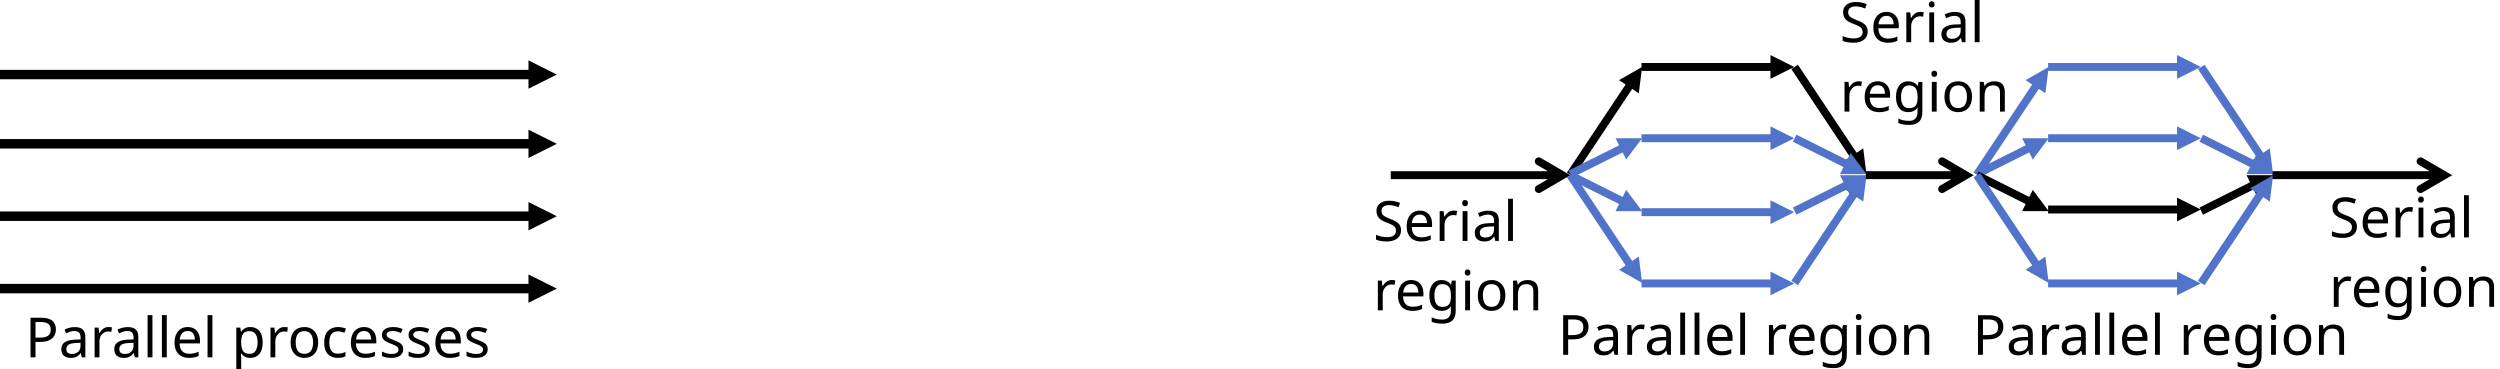
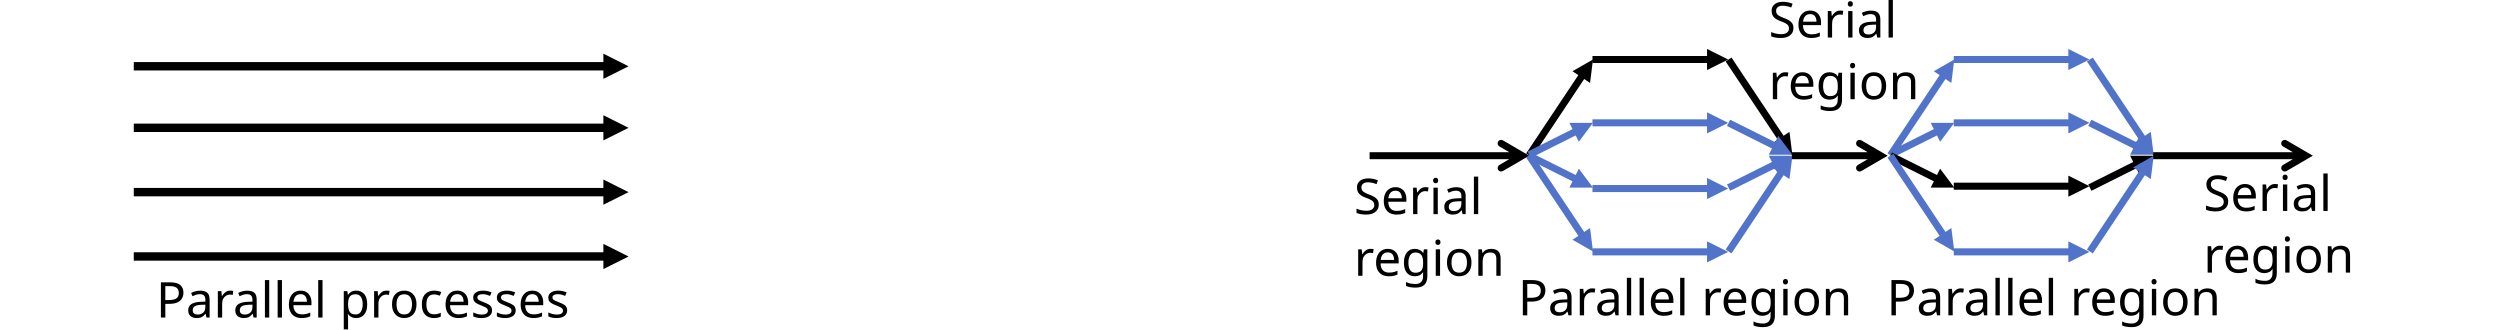
- <svg xmlns="http://www.w3.org/2000/svg" viewBox="0 0 1244.075 183.577" height="183.577" width="1244.075" xml:space="preserve" id="svg2" version="1.1">
+ <svg xmlns="http://www.w3.org/2000/svg" viewBox="0 0 1400 184.468" height="184.468" width="1400" xml:space="preserve" id="svg2" version="1.1">
  <defs id="defs6">
    <clipPath id="clipPath18" clipPathUnits="userSpaceOnUse">
      <path style="clip-rule:evenodd" id="path16" d="M 0,1.2207e-4 H 720 V 450 H 0 Z" />
    </clipPath>
    <clipPath id="clipPath28" clipPathUnits="userSpaceOnUse">
      <path style="clip-rule:evenodd" id="path26" d="M 1.0729e-5,0 H 720 V 450 H 1.0729e-5 Z" />
    </clipPath>
    <clipPath clipPathUnits="userSpaceOnUse" id="clipPath18-5">
      <path d="M 0,1.2207e-4 H 720 V 450 H 0 Z" id="path16-0" style="clip-rule:evenodd" />
    </clipPath>
    <clipPath clipPathUnits="userSpaceOnUse" id="clipPath28-8">
      <path d="M 1.0729e-5,0 H 720 V 450 H 1.0729e-5 Z" id="path26-5" style="clip-rule:evenodd" />
    </clipPath>
    <clipPath clipPathUnits="userSpaceOnUse" id="clipPath40">
      <path d="M 1.0729e-5,0 H 720 V 450 H 1.0729e-5 Z" id="path38-3" style="clip-rule:evenodd" />
    </clipPath>
    <clipPath clipPathUnits="userSpaceOnUse" id="clipPath80">
      <path d="M 1.0729e-5,0 H 720 V 450 H 1.0729e-5 Z" id="path78" style="clip-rule:evenodd" />
    </clipPath>
    <clipPath clipPathUnits="userSpaceOnUse" id="clipPath92">
      <path d="M 1.0729e-5,0 H 720 V 450 H 1.0729e-5 Z" id="path90" style="clip-rule:evenodd" />
    </clipPath>
    <clipPath clipPathUnits="userSpaceOnUse" id="clipPath104">
      <path d="M 1.0729e-5,0 H 720 V 450 H 1.0729e-5 Z" id="path102" style="clip-rule:evenodd" />
    </clipPath>
    <clipPath clipPathUnits="userSpaceOnUse" id="clipPath116">
      <path d="M 1.0729e-5,0 H 720 V 450 H 1.0729e-5 Z" id="path114" style="clip-rule:evenodd" />
    </clipPath>
    <clipPath clipPathUnits="userSpaceOnUse" id="clipPath154">
      <path d="M 1.0729e-5,0 H 720 V 450 H 1.0729e-5 Z" id="path152" style="clip-rule:evenodd" />
    </clipPath>
    <clipPath clipPathUnits="userSpaceOnUse" id="clipPath166">
      <path d="M 1.0729e-5,0 H 720 V 450 H 1.0729e-5 Z" id="path164" style="clip-rule:evenodd" />
    </clipPath>
    <clipPath clipPathUnits="userSpaceOnUse" id="clipPath28-8-7">
      <path d="M 1.0729e-5,0 H 720 V 450 H 1.0729e-5 Z" id="path26-5-4" style="clip-rule:evenodd" />
    </clipPath>
  </defs>
-   <g transform="matrix(1.333333,0,0,-1.333333,-272.9596,553.5895)" id="g10">
+   <g transform="matrix(1.333333,0,0,-1.333333,-198.0488,553.596)" id="g10">
    <path id="path34" style="fill:#000000;fill-opacity:1;fill-rule:nonzero;stroke:none;stroke-width:1.566" d="m 204.72,309.241 h 198.993 v -3.524 H 204.72 Z m 197.238,3.524 10.573,-5.294 -10.573,-5.279 z" />
    <path id="path36" style="fill:#000000;fill-opacity:1;fill-rule:nonzero;stroke:none;stroke-width:1.566" d="m 204.72,336.261 h 198.993 v -3.524 H 204.72 Z m 197.238,3.524 10.573,-5.294 -10.573,-5.279 z" />
    <path id="path38" style="fill:#000000;fill-opacity:1;fill-rule:nonzero;stroke:none;stroke-width:1.566" d="m 204.72,363.281 h 198.993 v -3.524 H 204.72 Z m 197.238,3.524 10.573,-5.294 -10.573,-5.279 z" />
    <path id="path40" style="fill:#000000;fill-opacity:1;fill-rule:nonzero;stroke:none;stroke-width:1.566" d="m 204.72,389.126 h 198.993 v -3.524 H 204.72 Z m 197.238,3.524 10.573,-5.294 -10.573,-5.279 z" />
    <text transform="scale(1,-1)" style="font-style:normal;font-variant:normal;font-weight:normal;font-stretch:normal;font-size:20.725px;font-family:'Noto Sans';-inkscape-font-specification:'Noto Sans, Normal';font-variant-ligatures:normal;font-variant-caps:normal;font-variant-numeric:normal;font-feature-settings:normal;text-align:start;writing-mode:lr-tb;text-anchor:start;fill:#000000;fill-opacity:1;fill-rule:nonzero;stroke:none;stroke-width:1.314" id="text32-9" x="786.115" y="-282.764">
      <tspan id="tspan3939" x="786.115" y="-282.764">Parallel region</tspan>
    </text>
    <path d="m 723.775,351.285 h 64.114 v -2.956 h -64.114 z m 55.982,4.966 11.062,-6.451 -11.062,-6.438 c -0.696,-0.42 -1.603,-0.184 -2.023,0.526 -0.407,0.709 -0.171,1.616 0.539,2.023 l 8.868,5.176 v -2.562 l -8.868,5.176 c -0.709,0.407 -0.946,1.314 -0.539,2.023 0.42,0.709 1.327,0.946 2.023,0.526 z" style="fill:#000000;fill-opacity:1;fill-rule:nonzero;stroke:none;stroke-width:1.314" id="path46" />
    <path d="m 792.001,349.157 22.716,34.08 -2.457,1.642 -22.716,-34.08 z m 24.358,31.216 1.235,9.841 -8.619,-4.927 z" style="fill:#000000;fill-opacity:1;fill-rule:nonzero;stroke:none;stroke-width:1.314" id="path48" />
    <path d="m 791.436,348.868 20.207,10.103 -1.327,2.654 -20.206,-10.103 z m 20.207,6.806 5.952,7.922 h -9.919 z" style="fill:#5173c9;fill-opacity:1;fill-rule:nonzero;stroke:none;stroke-width:1.314" id="path50" />
    <path d="m 791.436,351.128 20.207,-10.103 -1.327,-2.641 -20.206,10.103 z m 20.207,-6.792 5.952,-7.935 h -9.919 z" style="fill:#5173c9;fill-opacity:1;fill-rule:nonzero;stroke:none;stroke-width:1.314" id="path52" />
    <path d="m 792.001,350.628 22.716,-34.08 -2.457,-1.642 -22.716,34.08 z m 24.358,-31.203 1.235,-9.84 -8.619,4.914 z" style="fill:#5173c9;fill-opacity:1;fill-rule:nonzero;stroke:none;stroke-width:1.314" id="path54" />
    <path d="m 817.371,310.885 h 49.597 v -2.956 h -49.597 z m 48.125,2.956 8.868,-4.441 -8.868,-4.428 z" style="fill:#5173c9;fill-opacity:1;fill-rule:nonzero;stroke:none;stroke-width:1.314" id="path56" />
    <path d="m 817.371,337.49 h 49.597 v -2.956 h -49.597 z m 48.125,2.956 8.868,-4.441 -8.868,-4.428 z" style="fill:#5173c9;fill-opacity:1;fill-rule:nonzero;stroke:none;stroke-width:1.314" id="path58" />
    <path d="m 817.371,365.08 h 49.597 v -2.956 h -49.597 z m 48.125,2.956 8.868,-4.441 -8.868,-4.428 z" style="fill:#5173c9;fill-opacity:1;fill-rule:nonzero;stroke:none;stroke-width:1.314" id="path60" />
    <path d="m 817.371,391.685 h 49.597 v -2.956 h -49.597 z m 48.125,2.956 8.868,-4.441 -8.868,-4.428 z" style="fill:#000000;fill-opacity:1;fill-rule:nonzero;stroke:none;stroke-width:1.314" id="path62" />
    <path d="m 875.757,391.028 22.716,-34.08 -2.457,-1.642 -22.716,34.08 z m 24.358,-31.203 1.235,-9.841 -8.619,4.914 z" style="fill:#000000;fill-opacity:1;fill-rule:nonzero;stroke:none;stroke-width:1.314" id="path64" />
    <path d="m 875.192,364.923 20.207,-10.103 -1.327,-2.641 -20.207,10.103 z m 20.207,-6.792 5.952,-7.935 h -9.919 z" style="fill:#5173c9;fill-opacity:1;fill-rule:nonzero;stroke:none;stroke-width:1.314" id="path66" />
    <path d="m 875.192,335.073 20.207,10.103 -1.327,2.654 -20.207,-10.103 z m 20.207,6.806 5.952,7.922 h -9.919 z" style="fill:#5173c9;fill-opacity:1;fill-rule:nonzero;stroke:none;stroke-width:1.314" id="path68" />
    <path d="m 875.757,308.757 22.716,34.08 -2.457,1.642 -22.716,-34.08 z m 24.358,31.216 1.235,9.827 -8.619,-4.914 z" style="fill:#5173c9;fill-opacity:1;fill-rule:nonzero;stroke:none;stroke-width:1.314" id="path70" />
    <path d="m 901.127,351.285 h 37.299 v -2.956 h -37.299 z m 29.18,4.966 11.049,-6.451 -11.049,-6.438 c -0.709,-0.42 -1.616,-0.184 -2.023,0.526 -0.407,0.709 -0.171,1.616 0.526,2.023 v 0 l 8.868,5.176 v -2.562 l -8.868,5.176 c -0.696,0.407 -0.933,1.314 -0.526,2.023 0.407,0.709 1.314,0.946 2.023,0.526 z" style="fill:#000000;fill-opacity:1;fill-rule:nonzero;stroke:none;stroke-width:1.314" id="path72" />
    <text transform="scale(1,-1)" style="font-style:normal;font-variant:normal;font-weight:normal;font-stretch:normal;font-size:20.725px;font-family:'Noto Sans';-inkscape-font-specification:'Noto Sans, Normal';font-variant-ligatures:normal;font-variant-caps:normal;font-variant-numeric:normal;font-feature-settings:normal;text-align:start;writing-mode:lr-tb;text-anchor:start;fill:#000000;fill-opacity:1;fill-rule:nonzero;stroke:none;stroke-width:1.314" id="text84" x="717.206" y="-325.272">
      <tspan id="tspan3807" x="717.206" y="-325.272">Serial</tspan>
      <tspan id="tspan3809" x="717.206" y="-299.366">region</tspan>
    </text>
    <path d="m 943.747,349.157 22.716,34.08 -2.457,1.642 -22.716,-34.08 z m 24.358,31.216 1.235,9.841 -8.619,-4.927 z" style="fill:#5173c9;fill-opacity:1;fill-rule:nonzero;stroke:none;stroke-width:1.314" id="path122" />
    <path d="m 943.182,348.868 20.207,10.103 -1.327,2.654 -20.207,-10.103 z m 20.207,6.806 5.952,7.922 h -9.919 z" style="fill:#5173c9;fill-opacity:1;fill-rule:nonzero;stroke:none;stroke-width:1.314" id="path124" />
    <path d="m 943.182,351.128 20.207,-10.103 -1.327,-2.641 -20.207,10.103 z m 20.207,-6.792 5.952,-7.935 h -9.919 z" style="fill:#000000;fill-opacity:1;fill-rule:nonzero;stroke:none;stroke-width:1.314" id="path126" />
    <path d="m 943.747,350.628 22.716,-34.08 -2.457,-1.642 -22.716,34.08 z m 24.358,-31.203 1.235,-9.84 -8.619,4.914 z" style="fill:#5173c9;fill-opacity:1;fill-rule:nonzero;stroke:none;stroke-width:1.314" id="path128" />
    <path d="m 969.117,310.885 h 49.597 v -2.956 h -49.597 z m 48.125,2.956 8.868,-4.441 -8.868,-4.428 z" style="fill:#5173c9;fill-opacity:1;fill-rule:nonzero;stroke:none;stroke-width:1.314" id="path130" />
    <path d="m 969.117,338.476 h 49.597 v -2.956 h -49.597 z m 48.125,2.956 8.868,-4.441 -8.868,-4.428 z" style="fill:#000000;fill-opacity:1;fill-rule:nonzero;stroke:none;stroke-width:1.314" id="path132" />
    <path d="m 969.117,365.08 h 49.597 v -2.956 h -49.597 z m 48.125,2.956 8.868,-4.441 -8.868,-4.428 z" style="fill:#5173c9;fill-opacity:1;fill-rule:nonzero;stroke:none;stroke-width:1.314" id="path134" />
    <path d="m 969.117,391.685 h 49.597 v -2.956 h -49.597 z m 48.125,2.956 8.868,-4.441 -8.868,-4.428 z" style="fill:#5173c9;fill-opacity:1;fill-rule:nonzero;stroke:none;stroke-width:1.314" id="path136" />
    <path d="m 1027.503,391.028 22.716,-34.08 -2.457,-1.642 -22.716,34.08 z m 24.358,-31.203 1.235,-9.841 -8.619,4.914 z" style="fill:#5173c9;fill-opacity:1;fill-rule:nonzero;stroke:none;stroke-width:1.314" id="path138" />
    <path d="m 1026.938,364.923 20.206,-10.103 -1.327,-2.641 -20.207,10.103 z m 20.206,-6.792 5.952,-7.935 h -9.919 z" style="fill:#5173c9;fill-opacity:1;fill-rule:nonzero;stroke:none;stroke-width:1.314" id="path140" />
    <path d="m 1026.938,335.073 20.206,10.103 -1.327,2.654 -20.207,-10.103 z m 20.206,6.806 5.952,7.922 h -9.919 z" style="fill:#000000;fill-opacity:1;fill-rule:nonzero;stroke:none;stroke-width:1.314" id="path142" />
    <path d="m 1027.503,308.757 22.716,34.08 -2.457,1.642 -22.716,-34.08 z m 24.358,31.216 1.235,9.827 -8.619,-4.914 z" style="fill:#5173c9;fill-opacity:1;fill-rule:nonzero;stroke:none;stroke-width:1.314" id="path144" />
    <path d="m 1052.873,351.285 h 64.127 v -2.956 h -64.127 z m 55.995,4.966 11.062,-6.451 -11.062,-6.438 c -0.696,-0.42 -1.603,-0.184 -2.023,0.526 -0.407,0.709 -0.171,1.616 0.538,2.023 l 8.868,5.176 v -2.562 l -8.868,5.176 c -0.709,0.407 -0.946,1.314 -0.538,2.023 0.42,0.709 1.327,0.946 2.023,0.526 z" style="fill:#000000;fill-opacity:1;fill-rule:nonzero;stroke:none;stroke-width:1.314" id="path146" />
    <text y="-281.82" x="214.096" transform="scale(1,-1)" style="font-style:normal;font-variant:normal;font-weight:normal;font-stretch:normal;font-size:20.725px;font-family:'Noto Sans';-inkscape-font-specification:'Noto Sans, Normal';font-variant-ligatures:normal;font-variant-caps:normal;font-variant-numeric:normal;font-feature-settings:normal;text-align:start;writing-mode:lr-tb;text-anchor:start;fill:#000000;fill-opacity:1;fill-rule:nonzero;stroke:none;stroke-width:1.314" id="text32-9-9">
      <tspan y="-281.82" x="214.096" id="tspan129" style="stroke-width:1.314">Parallel processes</tspan>
    </text>
    <text y="-399.446" x="891.373" id="text3821" style="font-style:normal;font-variant:normal;font-weight:normal;font-stretch:normal;font-size:20.725px;font-family:'Noto Sans';-inkscape-font-specification:'Noto Sans, Normal';font-variant-ligatures:normal;font-variant-caps:normal;font-variant-numeric:normal;font-feature-settings:normal;text-align:start;writing-mode:lr-tb;text-anchor:start;fill:#000000;fill-opacity:1;fill-rule:nonzero;stroke:none;stroke-width:1.314" transform="scale(1,-1)">
      <tspan id="tspan3817" x="891.373" y="-399.446">Serial</tspan>
      <tspan id="tspan3819" x="891.373" y="-373.54">region</tspan>
    </text>
    <text y="-326.604" x="1073.982" id="text3821-4" style="font-style:normal;font-variant:normal;font-weight:normal;font-stretch:normal;font-size:20.725px;font-family:'Noto Sans';-inkscape-font-specification:'Noto Sans, Normal';font-variant-ligatures:normal;font-variant-caps:normal;font-variant-numeric:normal;font-feature-settings:normal;text-align:start;writing-mode:lr-tb;text-anchor:start;fill:#000000;fill-opacity:1;fill-rule:nonzero;stroke:none;stroke-width:1.314" transform="scale(1,-1)">
      <tspan style="stroke-width:1.314" id="tspan3817-3" x="1073.982" y="-326.604">Serial</tspan>
      <tspan style="stroke-width:1.314" id="tspan3819-0" x="1073.982" y="-300.698">region</tspan>
    </text>
    <text y="-282.764" x="940.931" id="text3943" style="font-style:normal;font-variant:normal;font-weight:normal;font-stretch:normal;font-size:20.725px;font-family:'Noto Sans';-inkscape-font-specification:'Noto Sans, Normal';font-variant-ligatures:normal;font-variant-caps:normal;font-variant-numeric:normal;font-feature-settings:normal;text-align:start;writing-mode:lr-tb;text-anchor:start;fill:#000000;fill-opacity:1;fill-rule:nonzero;stroke:none;stroke-width:1.314" transform="scale(1,-1)">
      <tspan id="tspan3941" x="940.931" y="-282.764">Parallel region</tspan>
    </text>
  </g>
</svg>
